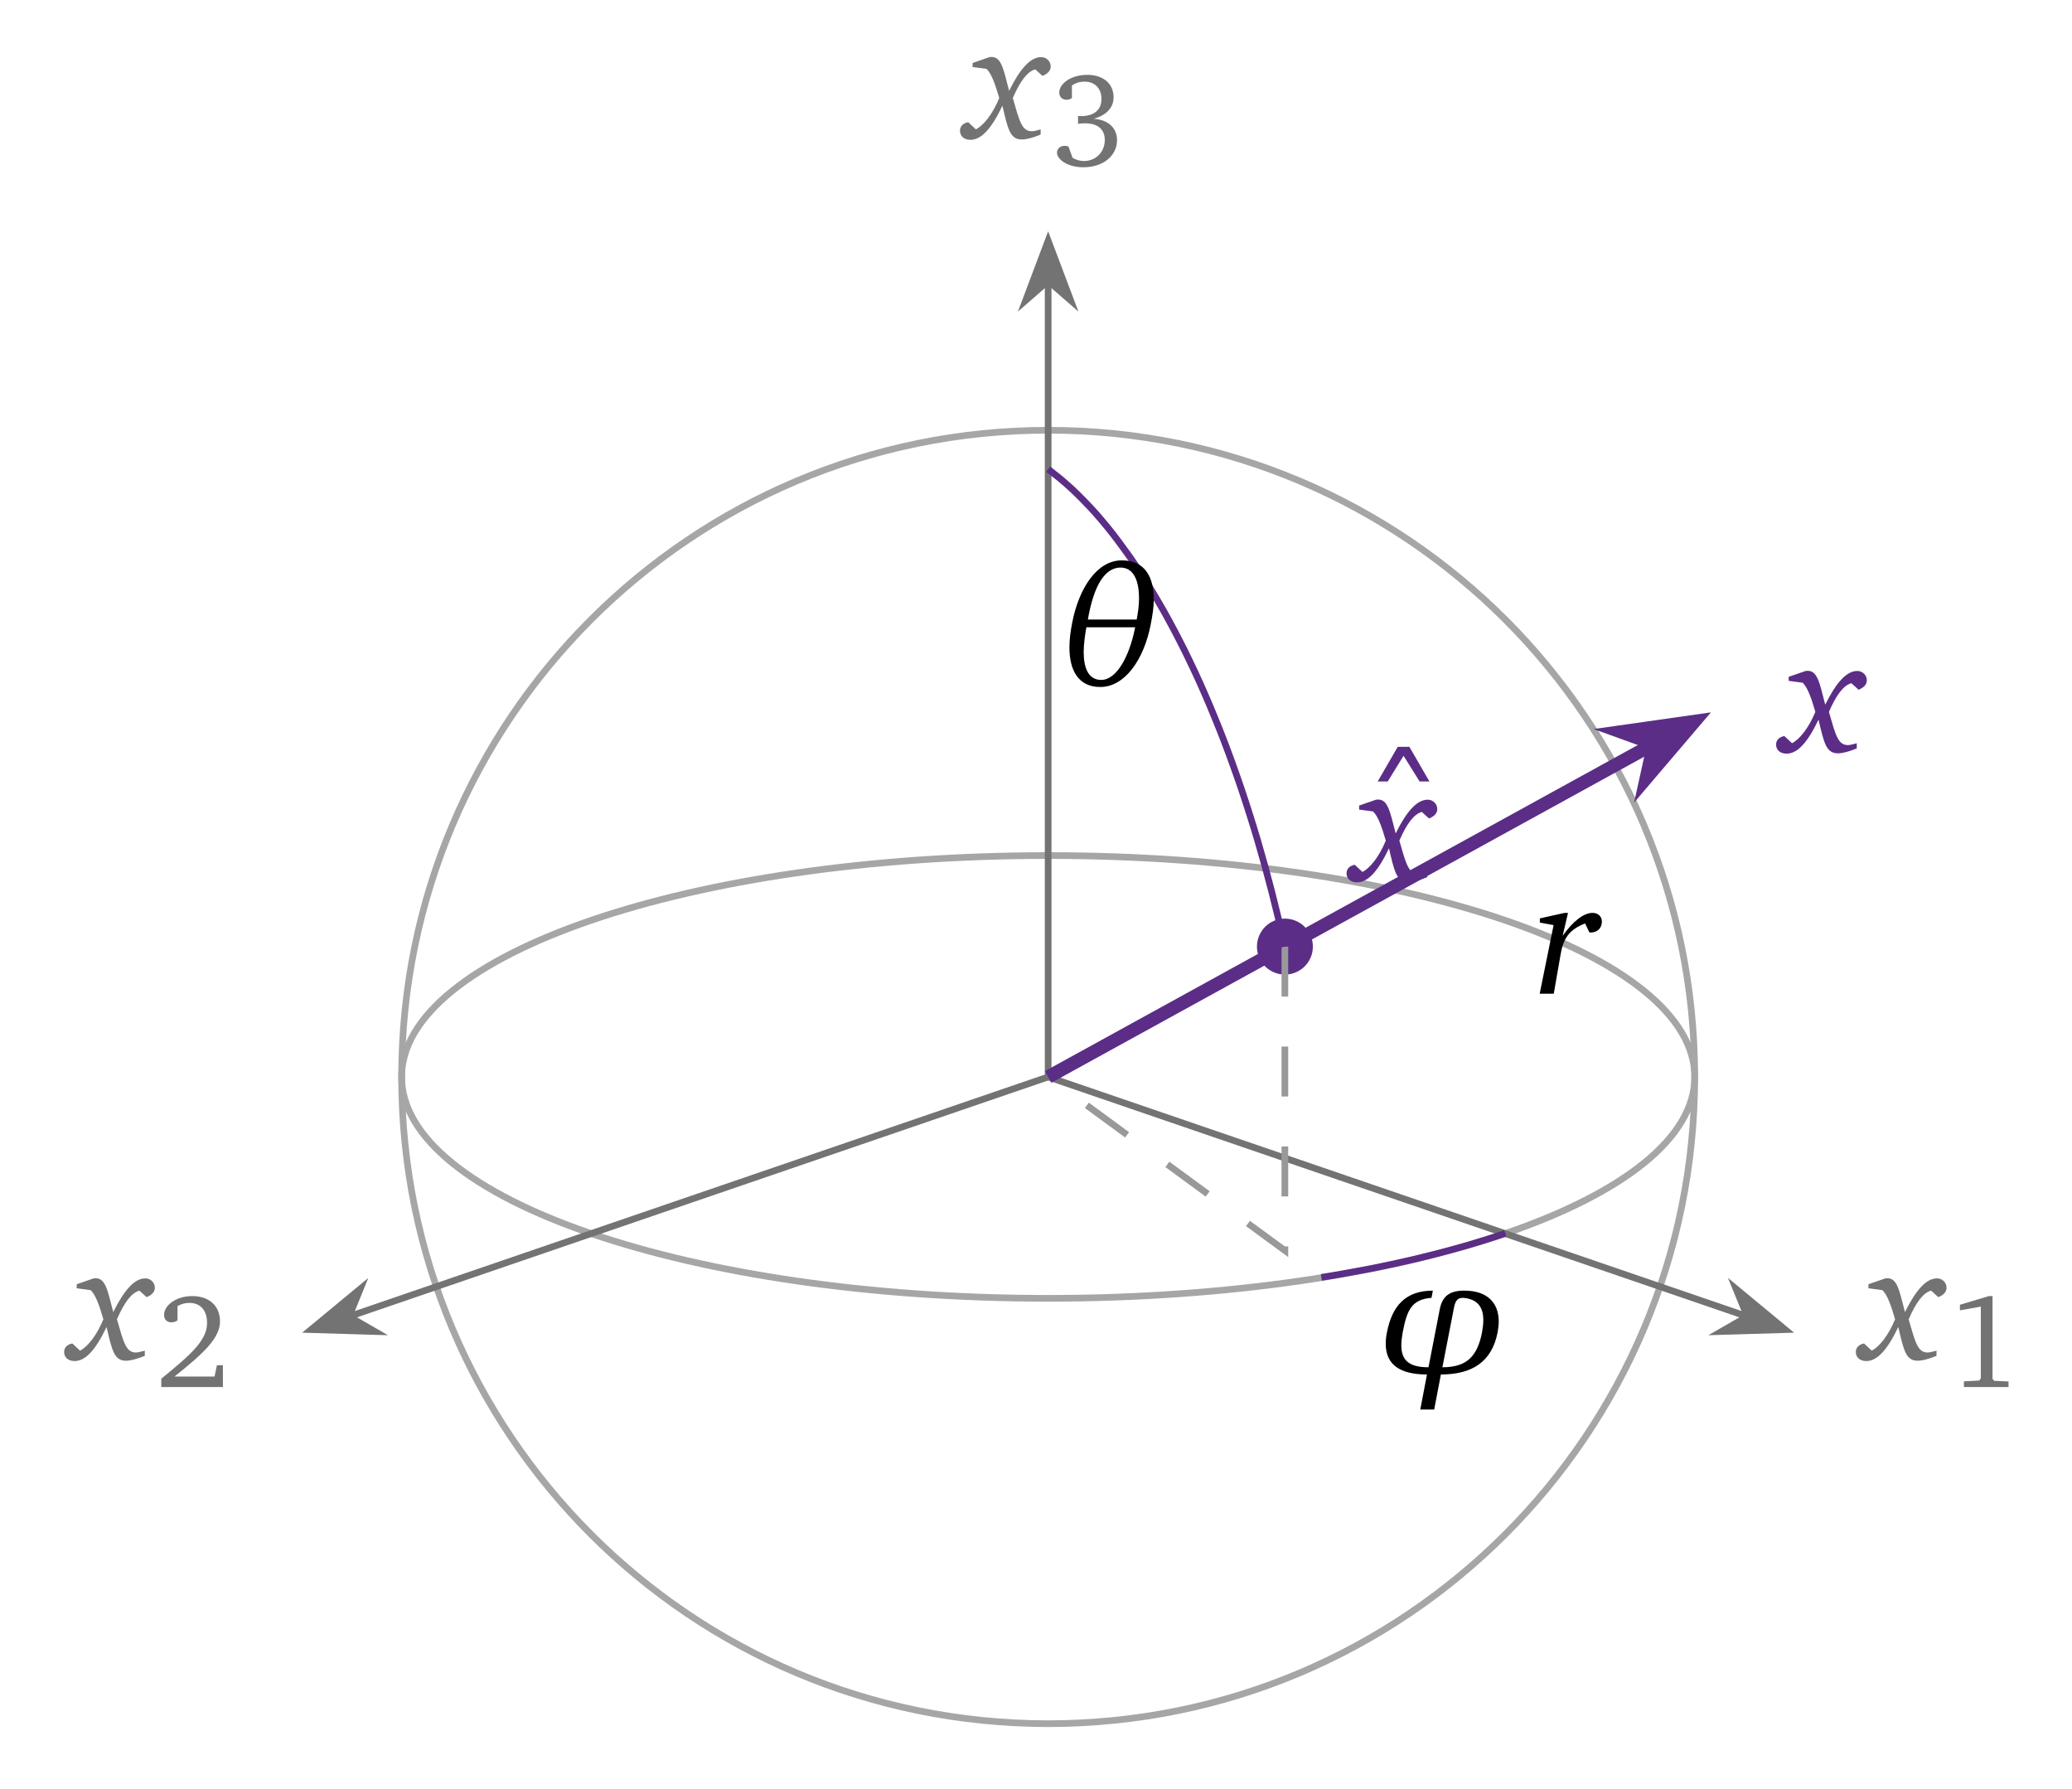
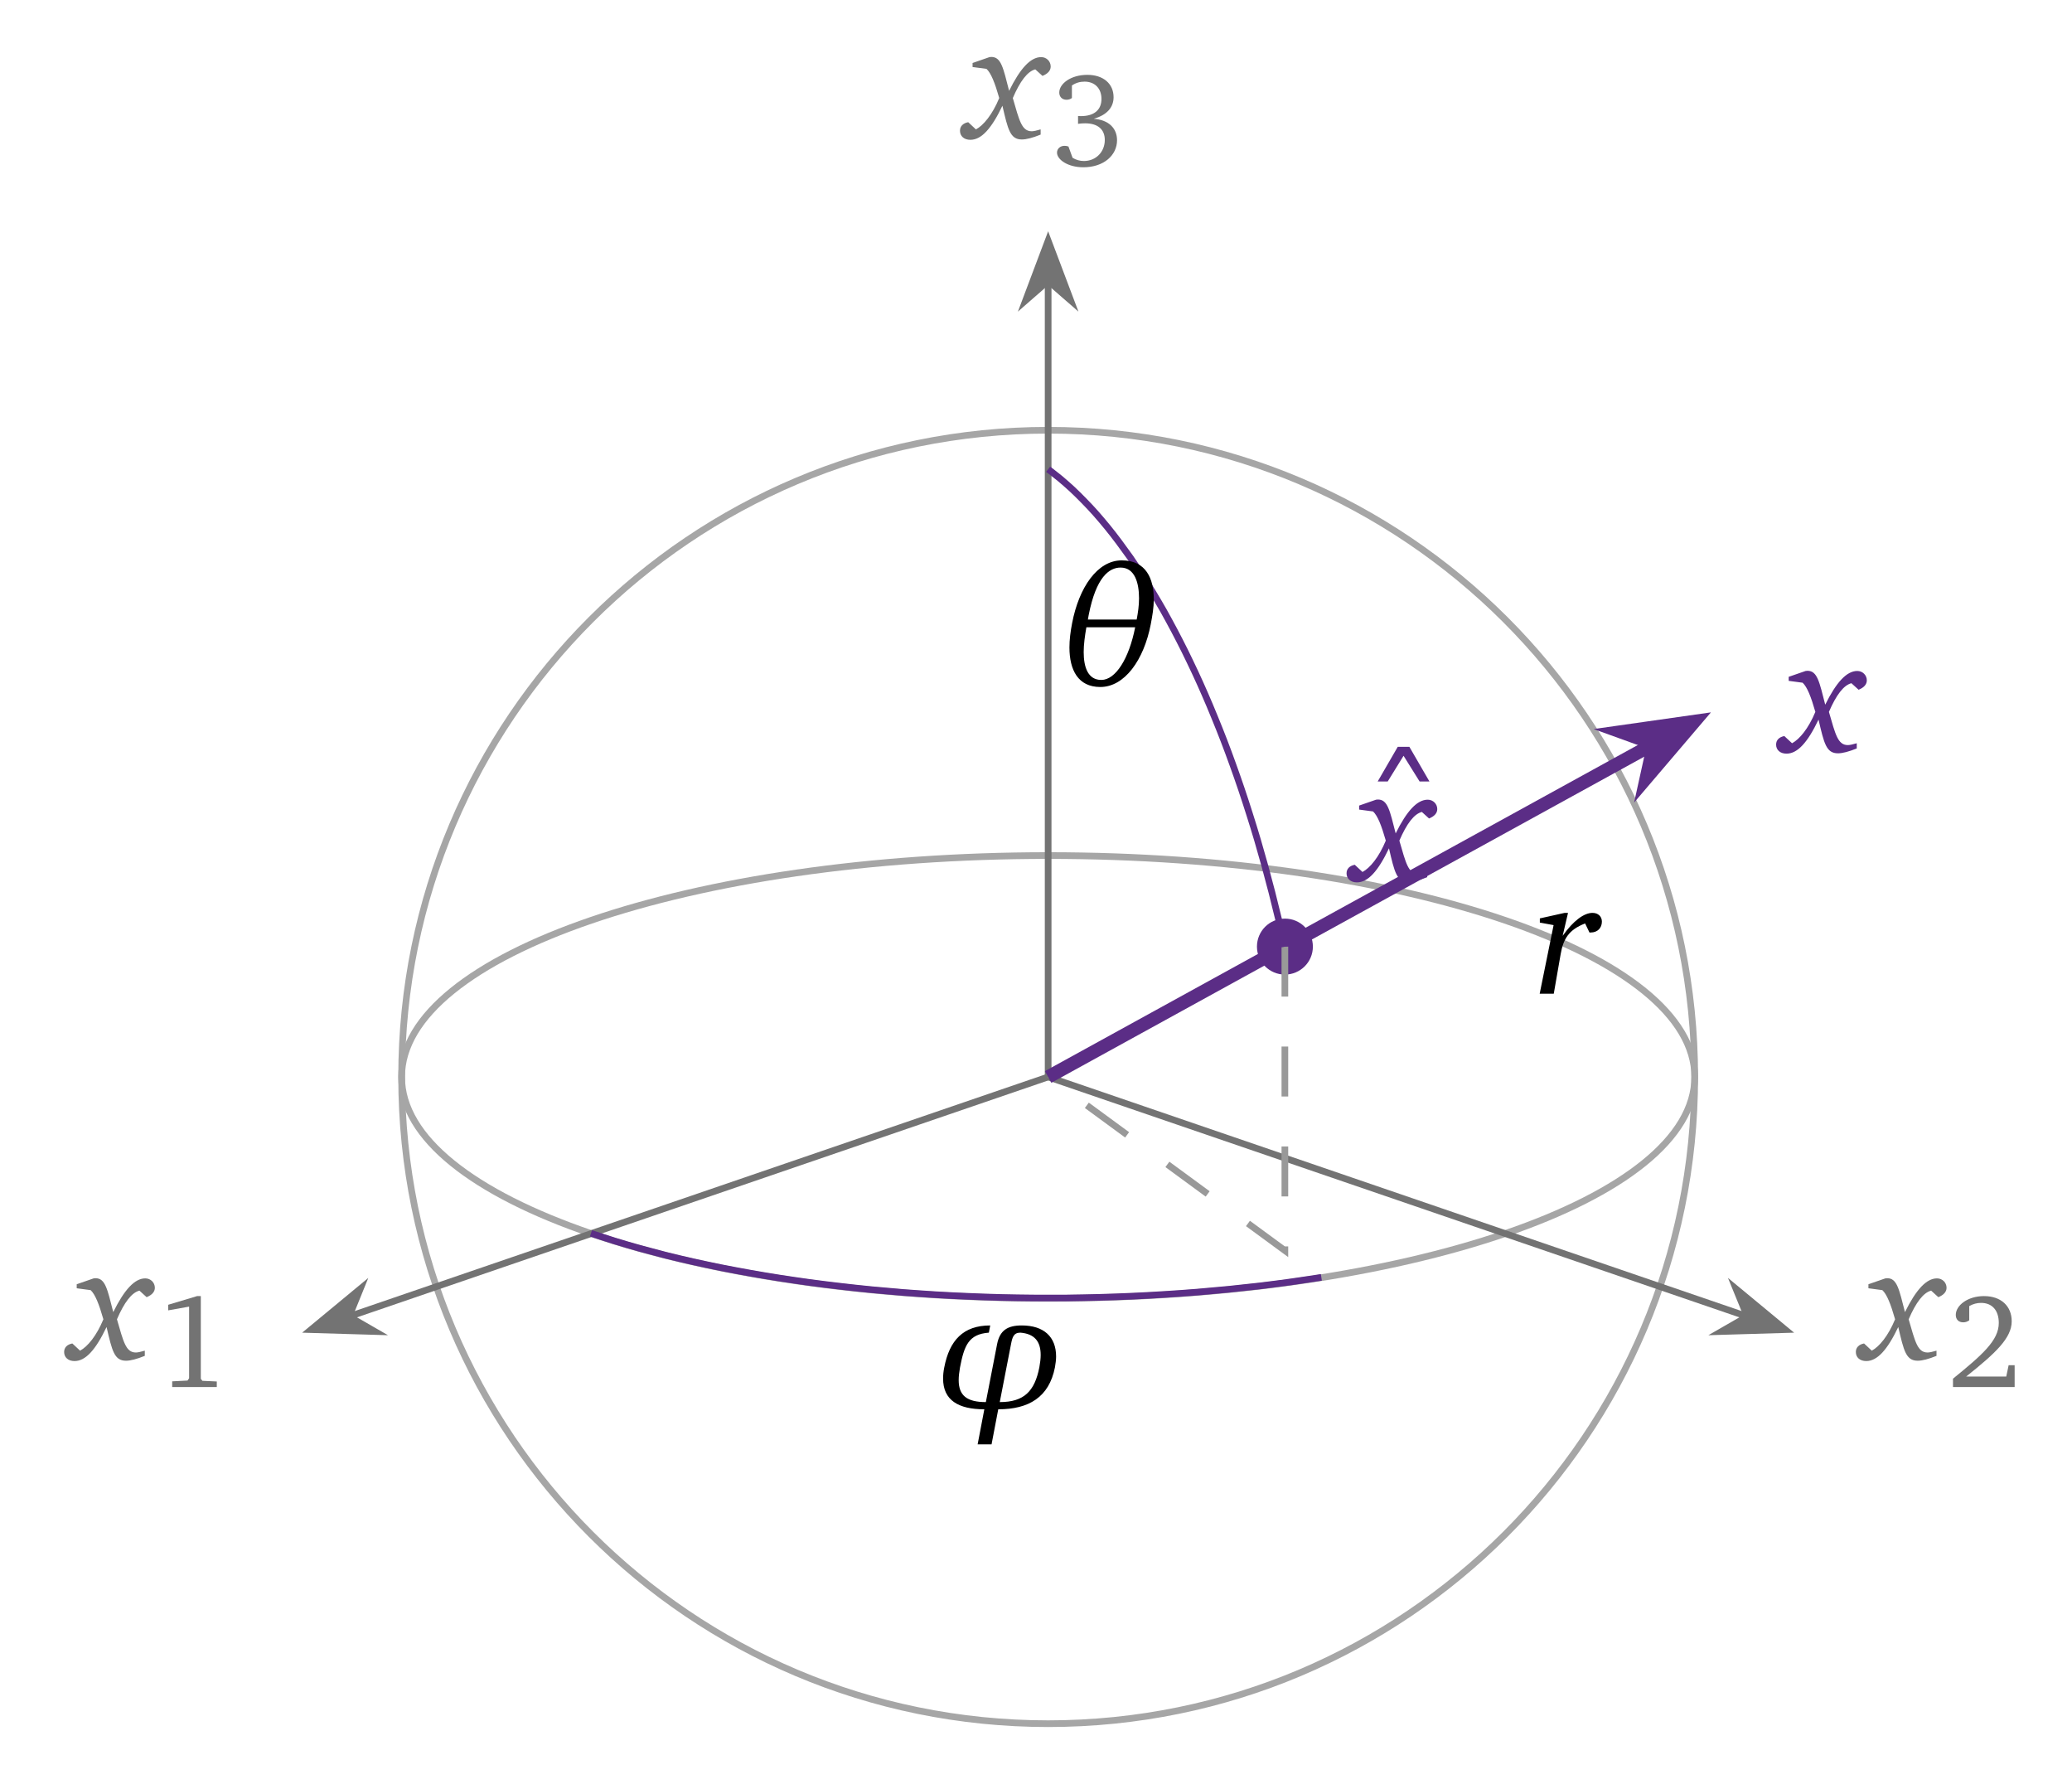
<svg xmlns="http://www.w3.org/2000/svg" version="1.1" width="124pt" height="107pt" viewBox="0 -107 124 107">
  <g id="page1">
    <g transform="scale(1 -1)">
      <g fill="none" stroke-width=".399">
        <path d="M101.422 42.566C101.422 63.938 84.098 81.258 62.727 81.258C41.355 81.258 24.035 63.938 24.035 42.566C24.035 21.195 41.355 3.871 62.727 3.871C84.098 3.871 101.422 21.195 101.422 42.566Z" stroke="#a6a6a6" />
        <path d="M101.422 42.566C101.422 49.883 84.098 55.812 62.727 55.812C41.355 55.812 24.035 49.883 24.035 42.566C24.035 35.25 41.355 29.32 62.727 29.32C84.098 29.32 101.422 35.25 101.422 42.566Z" stroke="#a6a6a6" stroke-miterlimit="10" />
-         <path d="M62.727 42.566L104.477 28.262" stroke="#737373" stroke-miterlimit="10" />
+         <path d="M62.727 42.566L20.98 28.262" stroke="#737373" stroke-miterlimit="10" />
      </g>
+       <path d="M18.617 27.449L22.434 27.336L20.887 28.227L21.559 29.883Z" fill="#737373" />
+       <path d="M18.617 27.449L22.434 27.336L20.887 28.227L21.559 29.883Z" stroke="#737373" fill="none" stroke-width=".399" stroke-miterlimit="10" />
+       <path d="M5.604 30.514L4.591 30.163V29.922L5.424 29.811C5.695 29.56 5.926 28.979 6.187 28.065C5.775 27.072 5.243 26.43 4.792 26.189L4.33 26.62C4.019 26.56 3.838 26.38 3.838 26.109C3.838 25.788 4.079 25.567 4.461 25.567C5.123 25.567 5.725 26.239 6.377 27.604C6.708 26.179 6.839 25.587 7.541 25.587C7.812 25.587 8.193 25.687 8.665 25.878V26.189C8.424 26.119 8.243 26.079 8.133 26.079C7.531 26.079 7.391 26.711 6.999 28.065C7.441 29.089 7.882 29.661 8.344 29.781L8.775 29.39C9.097 29.52 9.267 29.711 9.267 29.952C9.267 30.263 9.016 30.514 8.695 30.514C8.063 30.514 7.441 29.841 6.778 28.497C6.427 29.861 6.307 30.524 5.715 30.524C5.675 30.524 5.645 30.514 5.604 30.514Z" fill="#737373" />
+       <path d="M11.795 29.454L10.066 28.935V28.601L11.317 28.824V24.537L11.221 24.401L10.305 24.354V24.011H12.974V24.346L12.114 24.385L12.018 24.505V29.454H11.795Z" fill="#737373" />
+       <path d="M62.727 42.566L104.477 28.262" stroke="#737373" fill="none" stroke-width=".399" stroke-miterlimit="10" />
      <path d="M106.836 27.449L103.895 29.883L104.571 28.227L103.024 27.336Z" fill="#737373" />
      <path d="M106.836 27.449L103.895 29.883L104.571 28.227L103.024 27.336Z" stroke="#737373" fill="none" stroke-width=".399" stroke-miterlimit="10" />
      <path d="M112.83 30.514L111.817 30.163V29.922L112.65 29.811C112.921 29.56 113.152 28.979 113.413 28.065C113.001 27.072 112.469 26.43 112.018 26.189L111.556 26.62C111.245 26.56 111.064 26.38 111.064 26.109C111.064 25.788 111.305 25.567 111.687 25.567C112.349 25.567 112.951 26.239 113.603 27.604C113.934 26.179 114.065 25.587 114.767 25.587C115.038 25.587 115.419 25.687 115.891 25.878V26.189C115.65 26.119 115.469 26.079 115.359 26.079C114.757 26.079 114.617 26.711 114.225 28.065C114.667 29.089 115.108 29.661 115.57 29.781L116.001 29.39C116.323 29.52 116.493 29.711 116.493 29.952C116.493 30.263 116.242 30.514 115.921 30.514C115.289 30.514 114.667 29.841 114.004 28.497C113.653 29.861 113.533 30.524 112.941 30.524C112.901 30.524 112.871 30.514 112.83 30.514Z" fill="#737373" />
-       <path d="M119.021 29.454L117.292 28.935V28.601L118.543 28.824V24.537L118.447 24.401L117.531 24.354V24.011H120.201V24.346L119.34 24.385L119.244 24.505V29.454H119.021Z" fill="#737373" />
-       <path d="M62.727 42.566L20.98 28.262" stroke="#737373" fill="none" stroke-width=".399" stroke-miterlimit="10" />
-       <path d="M18.617 27.449L22.434 27.336L20.887 28.227L21.559 29.883Z" fill="#737373" />
-       <path d="M18.617 27.449L22.434 27.336L20.887 28.227L21.559 29.883Z" stroke="#737373" fill="none" stroke-width=".399" stroke-miterlimit="10" />
-       <path d="M5.604 30.514L4.591 30.163V29.922L5.424 29.811C5.695 29.56 5.926 28.979 6.187 28.065C5.775 27.072 5.243 26.43 4.792 26.189L4.33 26.62C4.019 26.56 3.838 26.38 3.838 26.109C3.838 25.788 4.079 25.567 4.461 25.567C5.123 25.567 5.725 26.239 6.377 27.604C6.708 26.179 6.839 25.587 7.541 25.587C7.812 25.587 8.193 25.687 8.665 25.878V26.189C8.424 26.119 8.243 26.079 8.133 26.079C7.531 26.079 7.391 26.711 6.999 28.065C7.441 29.089 7.882 29.661 8.344 29.781L8.775 29.39C9.097 29.52 9.267 29.711 9.267 29.952C9.267 30.263 9.016 30.514 8.695 30.514C8.063 30.514 7.441 29.841 6.778 28.497C6.427 29.861 6.307 30.524 5.715 30.524C5.675 30.524 5.645 30.514 5.604 30.514Z" fill="#737373" />
-       <path d="M10.44 24.64C12.202 26.043 13.166 26.944 13.166 27.947C13.166 28.848 12.536 29.454 11.508 29.454C10.52 29.454 9.819 28.888 9.819 28.33C9.819 28.059 9.986 27.884 10.265 27.884C10.393 27.884 10.512 27.924 10.624 28.003V28.856C10.863 28.991 11.094 29.047 11.333 29.047C11.994 29.047 12.393 28.601 12.393 27.844C12.393 26.8 11.397 25.931 9.652 24.513V24.011H13.341V25.318H12.982L12.839 24.64H10.44Z" fill="#737373" />
+       <path d="M117.666 24.64C119.428 26.043 120.392 26.944 120.392 27.947C120.392 28.848 119.762 29.454 118.734 29.454C117.746 29.454 117.045 28.888 117.045 28.33C117.045 28.059 117.212 27.884 117.491 27.884C117.619 27.884 117.738 27.924 117.85 28.003V28.856C118.089 28.991 118.32 29.047 118.559 29.047C119.221 29.047 119.619 28.601 119.619 27.844C119.619 26.8 118.623 25.931 116.878 24.513V24.011H120.567V25.318H120.208L120.065 24.64H117.666Z" fill="#737373" />
      <path d="M62.727 42.566V90.102" stroke="#737373" fill="none" stroke-width=".399" stroke-miterlimit="10" />
      <path d="M62.727 92.598L61.383 89.027L62.727 90.199L64.074 89.027Z" fill="#737373" />
      <path d="M62.727 92.598L61.383 89.027L62.727 90.199L64.074 89.027Z" stroke="#737373" fill="none" stroke-width=".399" stroke-miterlimit="10" />
      <path d="M59.217 103.583L58.204 103.231V102.99L59.037 102.88C59.308 102.629 59.539 102.047 59.8 101.134C59.388 100.141 58.856 99.499 58.405 99.258L57.943 99.689C57.632 99.629 57.451 99.448 57.451 99.177C57.451 98.856 57.692 98.635 58.074 98.635C58.736 98.635 59.338 99.308 59.99 100.673C60.321 99.248 60.452 98.655 61.154 98.655C61.425 98.655 61.806 98.756 62.278 98.947V99.258C62.037 99.187 61.856 99.147 61.746 99.147C61.144 99.147 61.004 99.78 60.612 101.134C61.054 102.158 61.495 102.73 61.957 102.85L62.388 102.459C62.71 102.589 62.88 102.78 62.88 103.02C62.88 103.332 62.629 103.583 62.308 103.583C61.676 103.583 61.054 102.91 60.391 101.565C60.04 102.93 59.92 103.593 59.328 103.593C59.288 103.593 59.258 103.583 59.217 103.583Z" fill="#737373" />
      <path d="M65.456 99.893C66.237 100.116 66.643 100.57 66.643 101.184C66.643 101.988 66.03 102.522 65.073 102.522C64.077 102.522 63.392 101.988 63.392 101.462C63.392 101.207 63.567 101.032 63.822 101.032C63.95 101.032 64.053 101.064 64.149 101.136V101.885C64.38 102.044 64.627 102.116 64.906 102.116C65.52 102.116 65.918 101.709 65.918 101.08C65.918 100.434 65.488 100.052 64.683 100.052C64.627 100.052 64.572 100.06 64.516 100.06V99.59C64.667 99.614 64.811 99.622 64.938 99.622C65.703 99.622 66.117 99.255 66.117 98.626C66.117 97.916 65.592 97.367 64.866 97.367C64.627 97.367 64.404 97.43 64.189 97.558L63.942 98.235C63.854 98.267 63.775 98.275 63.703 98.275C63.448 98.275 63.257 98.1 63.257 97.869C63.257 97.462 63.886 96.992 64.834 96.992C66.062 96.992 66.85 97.717 66.85 98.61C66.85 99.335 66.34 99.829 65.456 99.893Z" fill="#737373" />
      <path d="M62.727 42.566L98.801 62.402" stroke="#5b2d86" fill="none" stroke-width=".797" stroke-miterlimit="10" />
      <path d="M101.406 63.836L97.012 63.211L98.977 62.5L98.527 60.457Z" fill="#5b2d86" />
      <path d="M101.406 63.836L97.012 63.211L98.977 62.5L98.527 60.457Z" stroke="#5b2d86" fill="none" stroke-width=".797" stroke-miterlimit="10" />
      <g fill="#5b2d86">
        <path d="M108.058 66.856L107.045 66.505V66.264L107.878 66.153C108.149 65.902 108.38 65.321 108.641 64.407C108.229 63.414 107.697 62.772 107.246 62.531L106.784 62.962C106.473 62.902 106.292 62.721 106.292 62.451C106.292 62.13 106.533 61.909 106.915 61.909C107.577 61.909 108.179 62.581 108.831 63.946C109.162 62.521 109.293 61.929 109.995 61.929C110.266 61.929 110.647 62.029 111.119 62.22V62.531C110.878 62.461 110.697 62.421 110.587 62.421C109.985 62.421 109.845 63.053 109.453 64.407C109.895 65.431 110.336 66.003 110.798 66.123L111.229 65.732C111.551 65.862 111.721 66.053 111.721 66.294C111.721 66.605 111.47 66.856 111.149 66.856C110.517 66.856 109.895 66.183 109.232 64.839C108.881 66.203 108.761 66.866 108.169 66.866C108.129 66.866 108.099 66.856 108.058 66.856Z" />
        <path d="M78.57 50.363C78.57 51.289 77.82 52.039 76.894 52.039C75.969 52.039 75.223 51.289 75.223 50.363C75.223 49.441 75.969 48.691 76.894 48.691C77.82 48.691 78.57 49.441 78.57 50.363Z" />
        <path d="M83.648 62.316L82.448 60.243H83.048L83.997 61.781L84.957 60.243H85.546L84.346 62.316H83.648Z" />
        <path d="M82.351 59.154L81.338 58.802V58.562L82.171 58.451C82.442 58.2 82.673 57.618 82.934 56.705C82.522 55.712 81.99 55.07 81.539 54.829L81.077 55.26C80.766 55.2 80.585 55.019 80.585 54.748C80.585 54.427 80.826 54.207 81.208 54.207C81.87 54.207 82.472 54.879 83.124 56.244C83.455 54.819 83.586 54.227 84.288 54.227C84.559 54.227 84.94 54.327 85.412 54.518V54.829C85.171 54.758 84.99 54.718 84.88 54.718C84.278 54.718 84.138 55.351 83.746 56.705C84.188 57.729 84.629 58.301 85.091 58.421L85.522 58.03C85.844 58.16 86.014 58.351 86.014 58.592C86.014 58.903 85.763 59.154 85.442 59.154C84.81 59.154 84.188 58.481 83.525 57.137C83.174 58.501 83.054 59.164 82.462 59.164C82.422 59.164 82.392 59.154 82.351 59.154Z" />
      </g>
      <path d="M93.638 52.382L92.153 52.052V51.801L92.976 51.65L92.143 47.546H92.986L93.397 49.904C93.558 50.827 93.879 51.369 94.862 51.75L95.123 51.208H95.194C95.605 51.208 95.866 51.479 95.866 51.861C95.866 52.162 95.645 52.382 95.304 52.382C94.802 52.382 94.16 51.921 93.518 51.008L93.839 52.382H93.638Z" />
      <path d="M76.894 50.363V32.18L62.727 42.566" stroke="#999" fill="none" stroke-width=".399" stroke-miterlimit="10" stroke-dasharray="2.989 2.989" />
      <path d="M62.727 78.926C62.727 78.926 63.242 78.531 63.441 78.367C63.637 78.203 63.953 77.926 64.152 77.742C64.348 77.559 64.664 77.25 64.859 77.047C65.059 76.848 65.371 76.512 65.566 76.293C65.762 76.074 66.074 75.703 66.266 75.469C66.461 75.231 66.77 74.836 66.957 74.582C67.148 74.328 67.453 73.906 67.645 73.637C67.832 73.363 68.133 72.918 68.32 72.633C68.504 72.344 68.801 71.871 68.984 71.566C69.168 71.266 69.457 70.769 69.637 70.453C69.816 70.133 70.102 69.609 70.277 69.277C70.453 68.945 70.73 68.406 70.902 68.059C71.074 67.715 71.344 67.144 71.512 66.789C71.68 66.43 71.945 65.844 72.105 65.473C72.27 65.102 72.523 64.496 72.68 64.109C72.84 63.727 73.086 63.105 73.238 62.711C73.391 62.316 73.629 61.676 73.773 61.27C73.922 60.867 74.148 60.211 74.289 59.797C74.43 59.383 74.648 58.711 74.781 58.289C74.918 57.867 75.125 57.184 75.254 56.75C75.379 56.32 75.578 55.625 75.699 55.188S76.008 54.043 76.121 53.598C76.234 53.152 76.41 52.437 76.519 51.988C76.625 51.539 76.887 50.359 76.887 50.359" stroke="#5b2d86" fill="none" stroke-width=".399" stroke-miterlimit="10" />
      <path d="M68.868 69.65C68.968 70.182 69.049 70.644 69.049 71.136C69.049 72.37 68.597 73.473 67.132 73.473C65.677 73.473 64.573 71.858 64.162 69.721C64.062 69.209 64.001 68.717 64.001 68.266C64.001 66.921 64.513 65.897 65.848 65.897C67.303 65.897 68.457 67.513 68.868 69.65ZM65.105 69.931L65.155 70.212C65.597 72.46 66.37 73.042 67.062 73.042C67.915 73.042 68.166 72.119 68.166 71.206C68.166 70.764 68.106 70.363 68.025 69.931H65.105ZM67.935 69.47C67.564 67.583 66.761 66.319 65.908 66.319C65.115 66.319 64.854 67.072 64.854 67.985C64.854 68.446 64.925 68.958 65.015 69.47H67.935Z" />
-       <path d="M90.086 33.211C90.086 33.211 89.797 33.113 89.684 33.074C89.574 33.039 89.391 32.98 89.277 32.941C89.164 32.906 88.981 32.848 88.867 32.812C88.75 32.773 88.566 32.719 88.449 32.684C88.332 32.648 88.144 32.59 88.027 32.555C87.906 32.52 87.719 32.465 87.598 32.43C87.477 32.395 87.285 32.34 87.164 32.309C87.043 32.273 86.848 32.219 86.727 32.188C86.602 32.152 86.406 32.102 86.281 32.07C86.156 32.035 85.957 31.984 85.832 31.953C85.707 31.922 85.504 31.871 85.379 31.84C85.254 31.809 85.047 31.758 84.922 31.727C84.793 31.695 84.586 31.648 84.457 31.617C84.328 31.59 84.117 31.539 83.988 31.512C83.856 31.48 83.648 31.438 83.516 31.406C83.383 31.379 83.172 31.332 83.039 31.305C82.906 31.277 82.691 31.23 82.559 31.203C82.426 31.176 82.207 31.133 82.074 31.105C81.938 31.082 81.719 31.039 81.582 31.012C81.449 30.988 81.227 30.945 81.09 30.922C80.953 30.895 80.731 30.855 80.594 30.832C80.453 30.805 80.231 30.766 80.094 30.742C79.953 30.719 79.727 30.68 79.586 30.656C79.445 30.633 79.078 30.574 79.078 30.574" stroke="#5b2d86" fill="none" stroke-width=".399" stroke-miterlimit="10" />
-       <path d="M83.943 27.272C84.194 28.577 84.455 29.259 85.669 29.35L85.75 29.781C84.134 29.781 83.311 28.888 83 27.272C82.95 27.032 82.93 26.811 82.93 26.6C82.93 25.316 83.833 24.764 85.398 24.764L84.997 22.667H85.83L86.231 24.764C88.057 24.764 89.271 25.486 89.623 27.272C89.663 27.503 89.693 27.724 89.693 27.925C89.693 29.099 88.961 29.781 87.636 29.781C86.793 29.781 86.321 29.49 86.161 28.657L85.489 25.195C84.345 25.195 83.863 25.597 83.863 26.51C83.863 26.731 83.893 26.992 83.943 27.272ZM87.556 29.35C88.409 29.279 88.77 28.818 88.77 28.015C88.77 27.794 88.74 27.543 88.69 27.272C88.409 25.847 87.776 25.195 86.321 25.195L86.994 28.657C87.074 29.068 87.144 29.35 87.556 29.35Z" />
+       <path d="M35.367 33.211C35.367 33.211 36.391 32.871 36.797 32.746C37.199 32.621 37.867 32.426 38.289 32.309C38.715 32.191 39.406 32.008 39.848 31.895C40.289 31.785 41.008 31.613 41.465 31.512C41.922 31.41 42.668 31.25 43.137 31.156C43.609 31.062 44.375 30.918 44.863 30.832C45.348 30.742 46.133 30.613 46.633 30.535C47.129 30.457 47.934 30.34 48.441 30.27S49.773 30.098 50.289 30.039C50.809 29.977 51.645 29.887 52.172 29.836C52.695 29.785 53.547 29.711 54.078 29.668C54.609 29.629 55.469 29.566 56.008 29.535C56.547 29.504 57.414 29.457 57.957 29.438C58.5 29.414 59.371 29.383 59.914 29.371C60.461 29.355 61.336 29.344 61.883 29.34S63.305 29.336 63.852 29.34C64.398 29.348 65.273 29.363 65.816 29.379C66.363 29.391 67.234 29.426 67.777 29.449S69.184 29.52 69.723 29.555C70.262 29.586 71.117 29.648 71.648 29.691S73.027 29.812 73.555 29.863C74.078 29.918 74.914 30.008 75.43 30.066C75.945 30.129 76.766 30.234 77.273 30.305C77.777 30.375 79.078 30.574 79.078 30.574" stroke="#5b2d86" fill="none" stroke-width=".399" stroke-miterlimit="10" />
+       <path d="M57.453 25.189C57.704 26.494 57.965 27.176 59.179 27.267L59.26 27.698C57.644 27.698 56.821 26.805 56.51 25.189C56.46 24.948 56.44 24.728 56.44 24.517C56.44 23.233 57.343 22.681 58.908 22.681L58.507 20.583H59.34L59.741 22.681C61.567 22.681 62.781 23.403 63.133 25.189C63.173 25.42 63.203 25.641 63.203 25.842C63.203 27.016 62.47 27.698 61.146 27.698C60.303 27.698 59.831 27.407 59.671 26.574L58.999 23.112C57.855 23.112 57.373 23.513 57.373 24.427C57.373 24.648 57.403 24.908 57.453 25.189ZM61.066 27.267C61.919 27.196 62.28 26.735 62.28 25.932C62.28 25.711 62.25 25.46 62.2 25.189C61.919 23.764 61.286 23.112 59.831 23.112L60.504 26.574C60.584 26.985 60.654 27.267 61.066 27.267Z" />
    </g>
  </g>
</svg>
